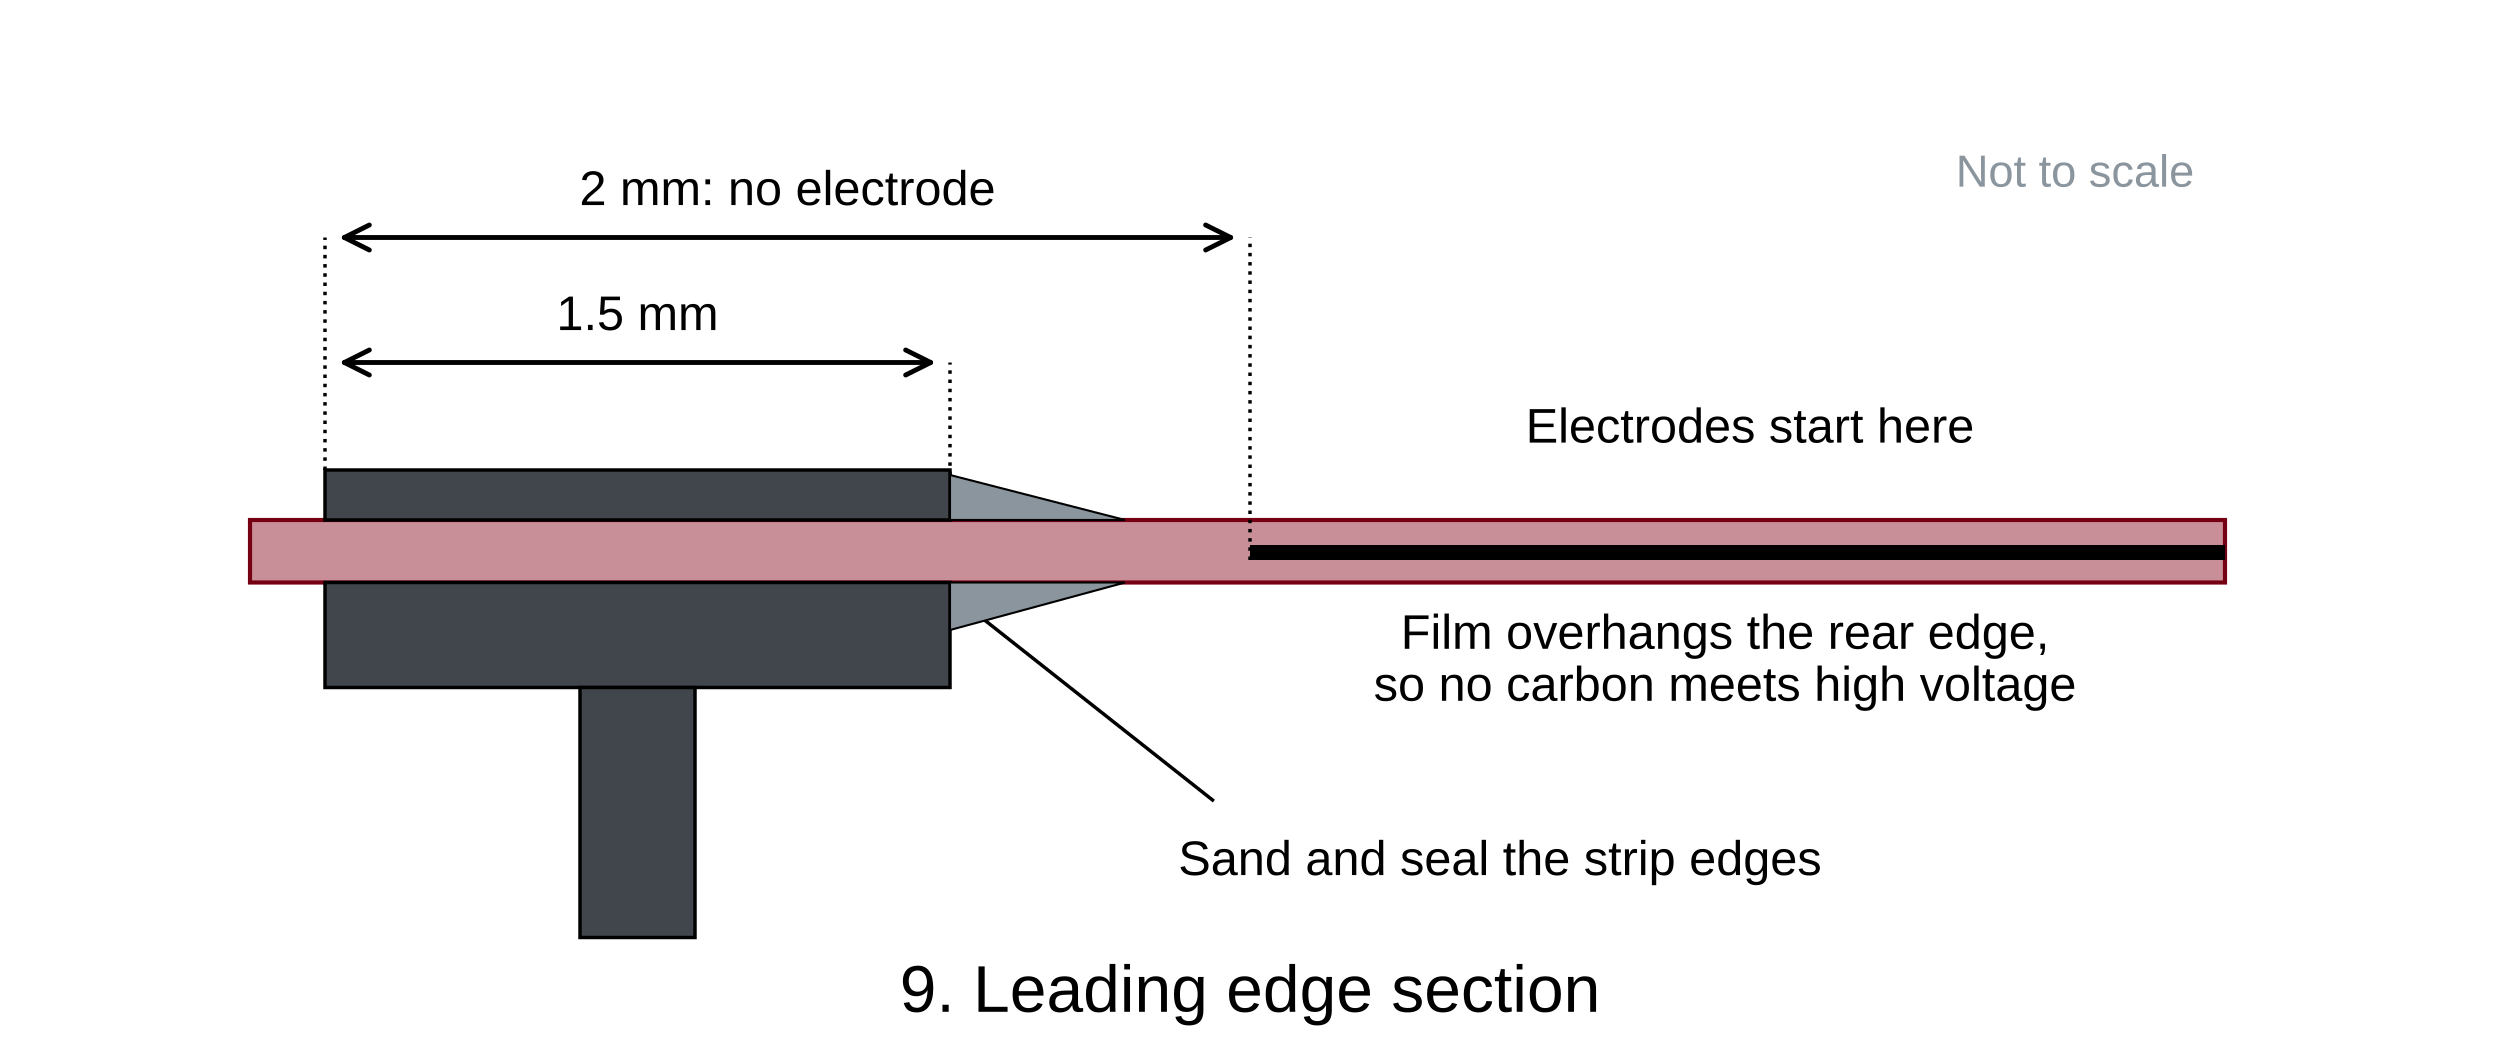
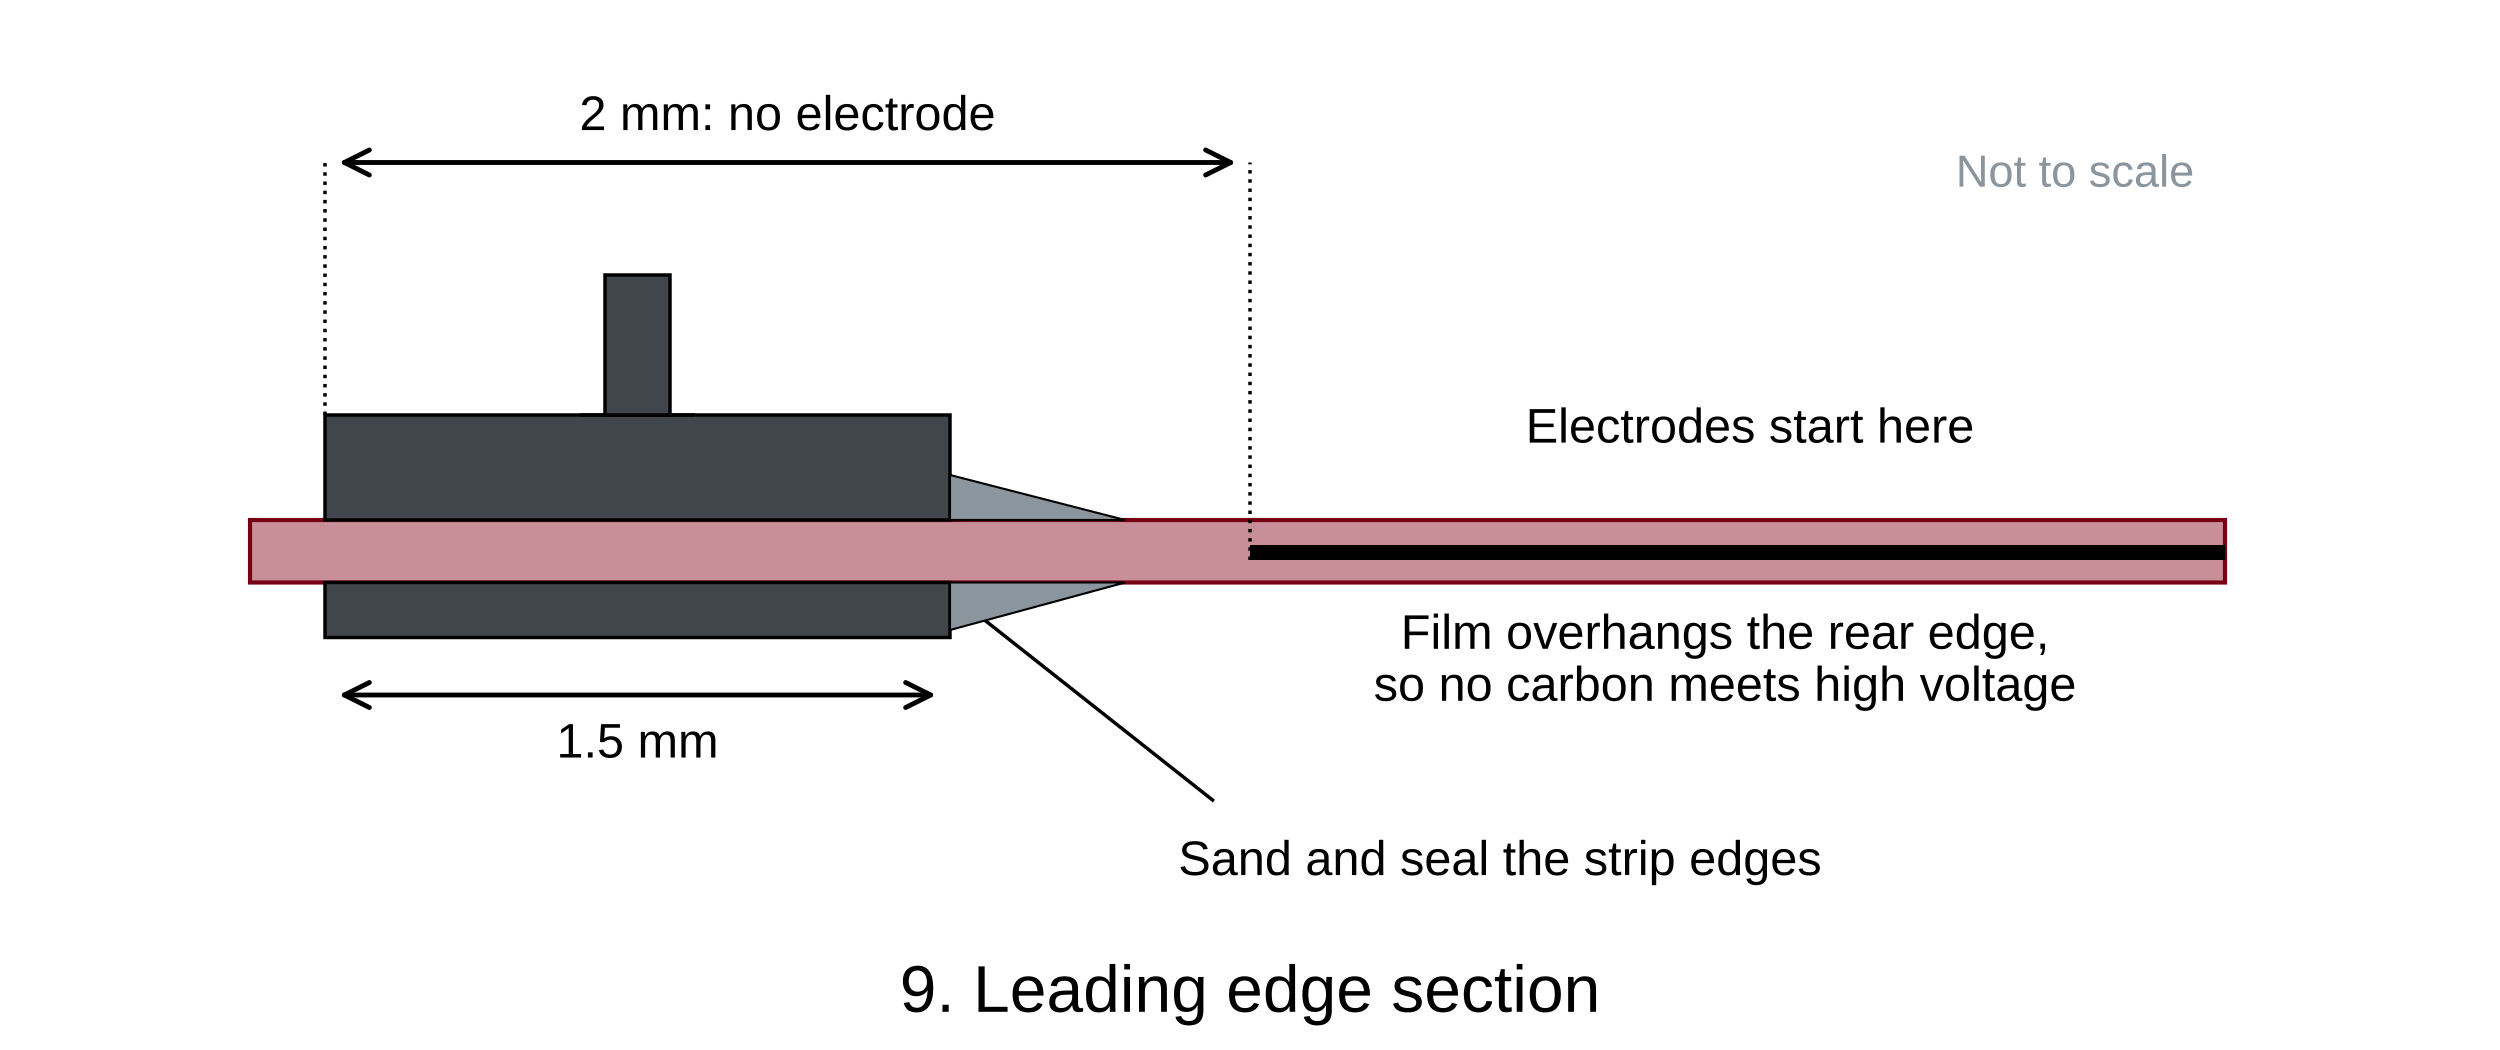
<svg xmlns="http://www.w3.org/2000/svg" width="360pt" height="151.2pt" viewBox="0 0 360 151.2" version="1.1">
  <defs>
    <style type="text/css">*{stroke-linejoin: round; stroke-linecap: butt}</style>
  </defs>
  <g id="figure_1">
    <g id="patch_1">
      <path d="M 0 151.2  L 360 151.2  L 360 0  L 0 0  z " style="fill: #ffffff" />
    </g>
    <g id="axes_1">
      <g id="patch_2">
-         <path d="M 36 83.88  L 320.4 83.88  L 320.4 74.88  L 36 74.88  z " clip-path="url(#p9134eebfab)" style="fill: #c98f99; stroke: #750014; stroke-width: 0.6; stroke-linejoin: miter" />
+         <path d="M 36 83.88  L 320.4 83.88  L 320.4 74.88  L 36 74.88  z " clip-path="url(#p0ecd093d6b)" style="fill: #c98f99; stroke: #750014; stroke-width: 0.6; stroke-linejoin: miter" />
      </g>
      <g id="line2d_1">
-         <path d="M 180 80.64  L 180 34.2  " clip-path="url(#p9134eebfab)" style="fill: none; stroke-dasharray: 0.5,0.825; stroke-dashoffset: 0; stroke: #000000; stroke-width: 0.5" />
+         <path d="M 180 80.64  L 180 23.4  " clip-path="url(#p0ecd093d6b)" style="fill: none; stroke-dasharray: 0.5,0.825; stroke-dashoffset: 0; stroke: #000000; stroke-width: 0.5" />
      </g>
      <g id="line2d_2">
-         <path d="M 46.8 67.68  L 46.8 34.2  " clip-path="url(#p9134eebfab)" style="fill: none; stroke-dasharray: 0.5,0.825; stroke-dashoffset: 0; stroke: #000000; stroke-width: 0.5" />
+         <path d="M 46.8 59.76  L 46.8 23.4  " clip-path="url(#p0ecd093d6b)" style="fill: none; stroke-dasharray: 0.5,0.825; stroke-dashoffset: 0; stroke: #000000; stroke-width: 0.5" />
      </g>
      <g id="line2d_3">
-         <path d="M 136.8 68.4  L 136.8 52.2  " clip-path="url(#p9134eebfab)" style="fill: none; stroke-dasharray: 0.5,0.825; stroke-dashoffset: 0; stroke: #000000; stroke-width: 0.5" />
-       </g>
-       <g id="line2d_4">
-         <path d="M 140.4 88.2  L 174.6 115.2  " clip-path="url(#p9134eebfab)" style="fill: none; stroke: #000000; stroke-width: 0.5; stroke-linecap: square" />
+         <path d="M 140.4 88.2  L 174.6 115.2  " clip-path="url(#p0ecd093d6b)" style="fill: none; stroke: #000000; stroke-width: 0.5; stroke-linecap: square" />
      </g>
      <g id="patch_3">
-         <path d="M 46.8 99  L 136.8 99  L 136.8 83.88  L 46.8 83.88  z " clip-path="url(#p9134eebfab)" style="fill: #40464c; stroke: #000000; stroke-width: 0.5; stroke-linejoin: miter" />
+         <path d="M 46.8 91.8  L 136.8 91.8  L 136.8 83.88  L 46.8 83.88  z " clip-path="url(#p0ecd093d6b)" style="fill: #40464c; stroke: #000000; stroke-width: 0.5; stroke-linejoin: miter" />
      </g>
      <g id="patch_4">
-         <path d="M 83.52 135  L 100.08 135  L 100.08 99  L 83.52 99  z " clip-path="url(#p9134eebfab)" style="fill: #40464c; stroke: #000000; stroke-width: 0.5; stroke-linejoin: miter" />
+         <path d="M 83.52 67.68  L 100.08 67.68  L 100.08 67.68  L 83.52 67.68  z " clip-path="url(#p0ecd093d6b)" style="fill: #40464c; stroke: #000000; stroke-width: 0.5; stroke-linejoin: miter" />
      </g>
      <g id="patch_5">
-         <path d="M 46.8 74.88  L 136.8 74.88  L 136.8 67.68  L 46.8 67.68  z " clip-path="url(#p9134eebfab)" style="fill: #40464c; stroke: #000000; stroke-width: 0.5; stroke-linejoin: miter" />
+         <path d="M 46.8 74.88  L 136.8 74.88  L 136.8 59.76  L 46.8 59.76  z " clip-path="url(#p0ecd093d6b)" style="fill: #40464c; stroke: #000000; stroke-width: 0.5; stroke-linejoin: miter" />
      </g>
      <g id="patch_6">
-         <path d="M 134.015 52.2  Q 91.799 52.2 49.583 52.2  " style="fill: none; stroke: #000000; stroke-width: 0.7; stroke-linecap: round" />
-         <path d="M 130.415 50.4  L 134.015 52.2  L 130.415 54  " style="fill: none; stroke: #000000; stroke-width: 0.7; stroke-linecap: round" />
-         <path d="M 53.183 54  L 49.583 52.2  L 53.183 50.4  " style="fill: none; stroke: #000000; stroke-width: 0.7; stroke-linecap: round" />
+         <path d="M 83.52 59.76  L 100.08 59.76  L 100.08 59.76  L 83.52 59.76  z " clip-path="url(#p0ecd093d6b)" style="fill: #40464c; stroke: #000000; stroke-width: 0.5; stroke-linejoin: miter" />
      </g>
      <g id="patch_7">
-         <path d="M 177.213 34.2  Q 113.397 34.2 49.581 34.2  " style="fill: none; stroke: #000000; stroke-width: 0.7; stroke-linecap: round" />
-         <path d="M 173.613 32.4  L 177.213 34.2  L 173.613 36  " style="fill: none; stroke: #000000; stroke-width: 0.7; stroke-linecap: round" />
-         <path d="M 53.181 36  L 49.581 34.2  L 53.181 32.4  " style="fill: none; stroke: #000000; stroke-width: 0.7; stroke-linecap: round" />
+         <path d="M 134.015 100.08  Q 91.799 100.08 49.583 100.08  " style="fill: none; stroke: #000000; stroke-width: 0.7; stroke-linecap: round" />
+         <path d="M 130.415 98.28  L 134.015 100.08  L 130.415 101.88  " style="fill: none; stroke: #000000; stroke-width: 0.7; stroke-linecap: round" />
+         <path d="M 53.183 101.88  L 49.583 100.08  L 53.183 98.28  " style="fill: none; stroke: #000000; stroke-width: 0.7; stroke-linecap: round" />
      </g>
      <g id="patch_8">
-         <path d="M 180 80.64  L 320.4 80.64  L 320.4 78.48  L 180 78.48  z " clip-path="url(#p9134eebfab)" />
+         <path d="M 177.213 23.4  Q 113.397 23.4 49.581 23.4  " style="fill: none; stroke: #000000; stroke-width: 0.7; stroke-linecap: round" />
+         <path d="M 173.613 21.6  L 177.213 23.4  L 173.613 25.2  " style="fill: none; stroke: #000000; stroke-width: 0.7; stroke-linecap: round" />
+         <path d="M 53.181 25.2  L 49.581 23.4  L 53.181 21.6  " style="fill: none; stroke: #000000; stroke-width: 0.7; stroke-linecap: round" />
      </g>
      <g id="patch_9">
-         <path d="M 136.8 74.88  L 162 74.88  L 136.8 68.4  z " clip-path="url(#p9134eebfab)" style="fill: #8b959e; stroke: #000000; stroke-width: 0.3; stroke-linejoin: miter" />
+         <path d="M 87.12 59.76  L 96.48 59.76  L 96.48 39.6  L 87.12 39.6  z " clip-path="url(#p0ecd093d6b)" style="fill: #40464c; stroke: #000000; stroke-width: 0.5; stroke-linejoin: miter" />
      </g>
      <g id="patch_10">
-         <path d="M 136.8 83.88  L 162 83.88  L 136.8 90.72  z " clip-path="url(#p9134eebfab)" style="fill: #8b959e; stroke: #000000; stroke-width: 0.3; stroke-linejoin: miter" />
+         <path d="M 180 80.64  L 320.4 80.64  L 320.4 78.48  L 180 78.48  z " clip-path="url(#p0ecd093d6b)" />
+       </g>
+       <g id="patch_11">
+         <path d="M 136.8 74.88  L 162 74.88  L 136.8 68.4  z " clip-path="url(#p0ecd093d6b)" style="fill: #8b959e; stroke: #000000; stroke-width: 0.3; stroke-linejoin: miter" />
+       </g>
+       <g id="patch_12">
+         <path d="M 136.8 83.88  L 162 83.88  L 136.8 90.72  z " clip-path="url(#p0ecd093d6b)" style="fill: #8b959e; stroke: #000000; stroke-width: 0.3; stroke-linejoin: miter" />
      </g>
      <g id="text_1">
-         <text style="font-size: 7px; font-family: 'Arial', 'DejaVu Sans'; text-anchor: middle" x="91.8" y="47.53" transform="rotate(-0 91.8 47.52961)">1.5 mm</text>
+         <text style="font-size: 7px; font-family: 'Arial', 'DejaVu Sans'; text-anchor: middle" x="91.8" y="109.09" transform="rotate(-0 91.8 109.0896)">1.5 mm</text>
      </g>
      <g id="text_2">
-         <text style="font-size: 7px; font-family: 'Arial', 'DejaVu Sans'; text-anchor: middle" x="113.4" y="29.53" transform="rotate(-0 113.4 29.52961)">2 mm: no electrode</text>
+         <text style="font-size: 7px; font-family: 'Arial', 'DejaVu Sans'; text-anchor: middle" x="113.4" y="18.73" transform="rotate(-0 113.4 18.72961)">2 mm: no electrode</text>
      </g>
      <g id="text_3">
        <text style="font-size: 7px; font-family: 'Arial', 'DejaVu Sans'; text-anchor: middle" x="252" y="63.73" transform="rotate(-0 252 63.72961)">Electrodes start here</text>
      </g>
      <g id="text_4">
        <text style="font-size: 7px; font-family: 'Arial', 'DejaVu Sans'" transform="translate(201.7127 93.42567)">Film overhangs the rear edge,</text>
        <text style="font-size: 7px; font-family: 'Arial', 'DejaVu Sans'" transform="translate(197.8162 100.9115)">so no carbon meets high voltage</text>
      </g>
      <g id="text_5">
        <text style="font-size: 7px; font-family: 'Arial', 'DejaVu Sans'; text-anchor: middle" x="216" y="126.011" transform="rotate(-0 216 126.0113)">Sand and seal the strip edges</text>
      </g>
      <g id="text_6">
        <text style="font-size: 6.5px; font-family: 'Arial', 'DejaVu Sans'; text-anchor: middle; fill: #8b959e" x="298.8" y="26.88" transform="rotate(-0 298.8 26.88035)">Not to scale</text>
      </g>
      <g id="text_7">
-         <g id="patch_11">
+         <g id="patch_13">
          <path d="M 128.041 149.214  L 231.959 149.214  L 231.959 137.346  L 128.041 137.346  z " style="fill: #ffffff" />
        </g>
        <text style="font-size: 9.5px; font-family: 'Arial', 'DejaVu Sans'; text-anchor: middle" x="180" y="145.694" transform="rotate(-0 180 145.6943)">9. Leading edge section</text>
      </g>
    </g>
  </g>
  <defs>
-     <clipPath id="p9134eebfab">
+     <clipPath id="p0ecd093d6b">
      <rect x="0" y="0" width="360" height="151.2" />
    </clipPath>
  </defs>
</svg>
